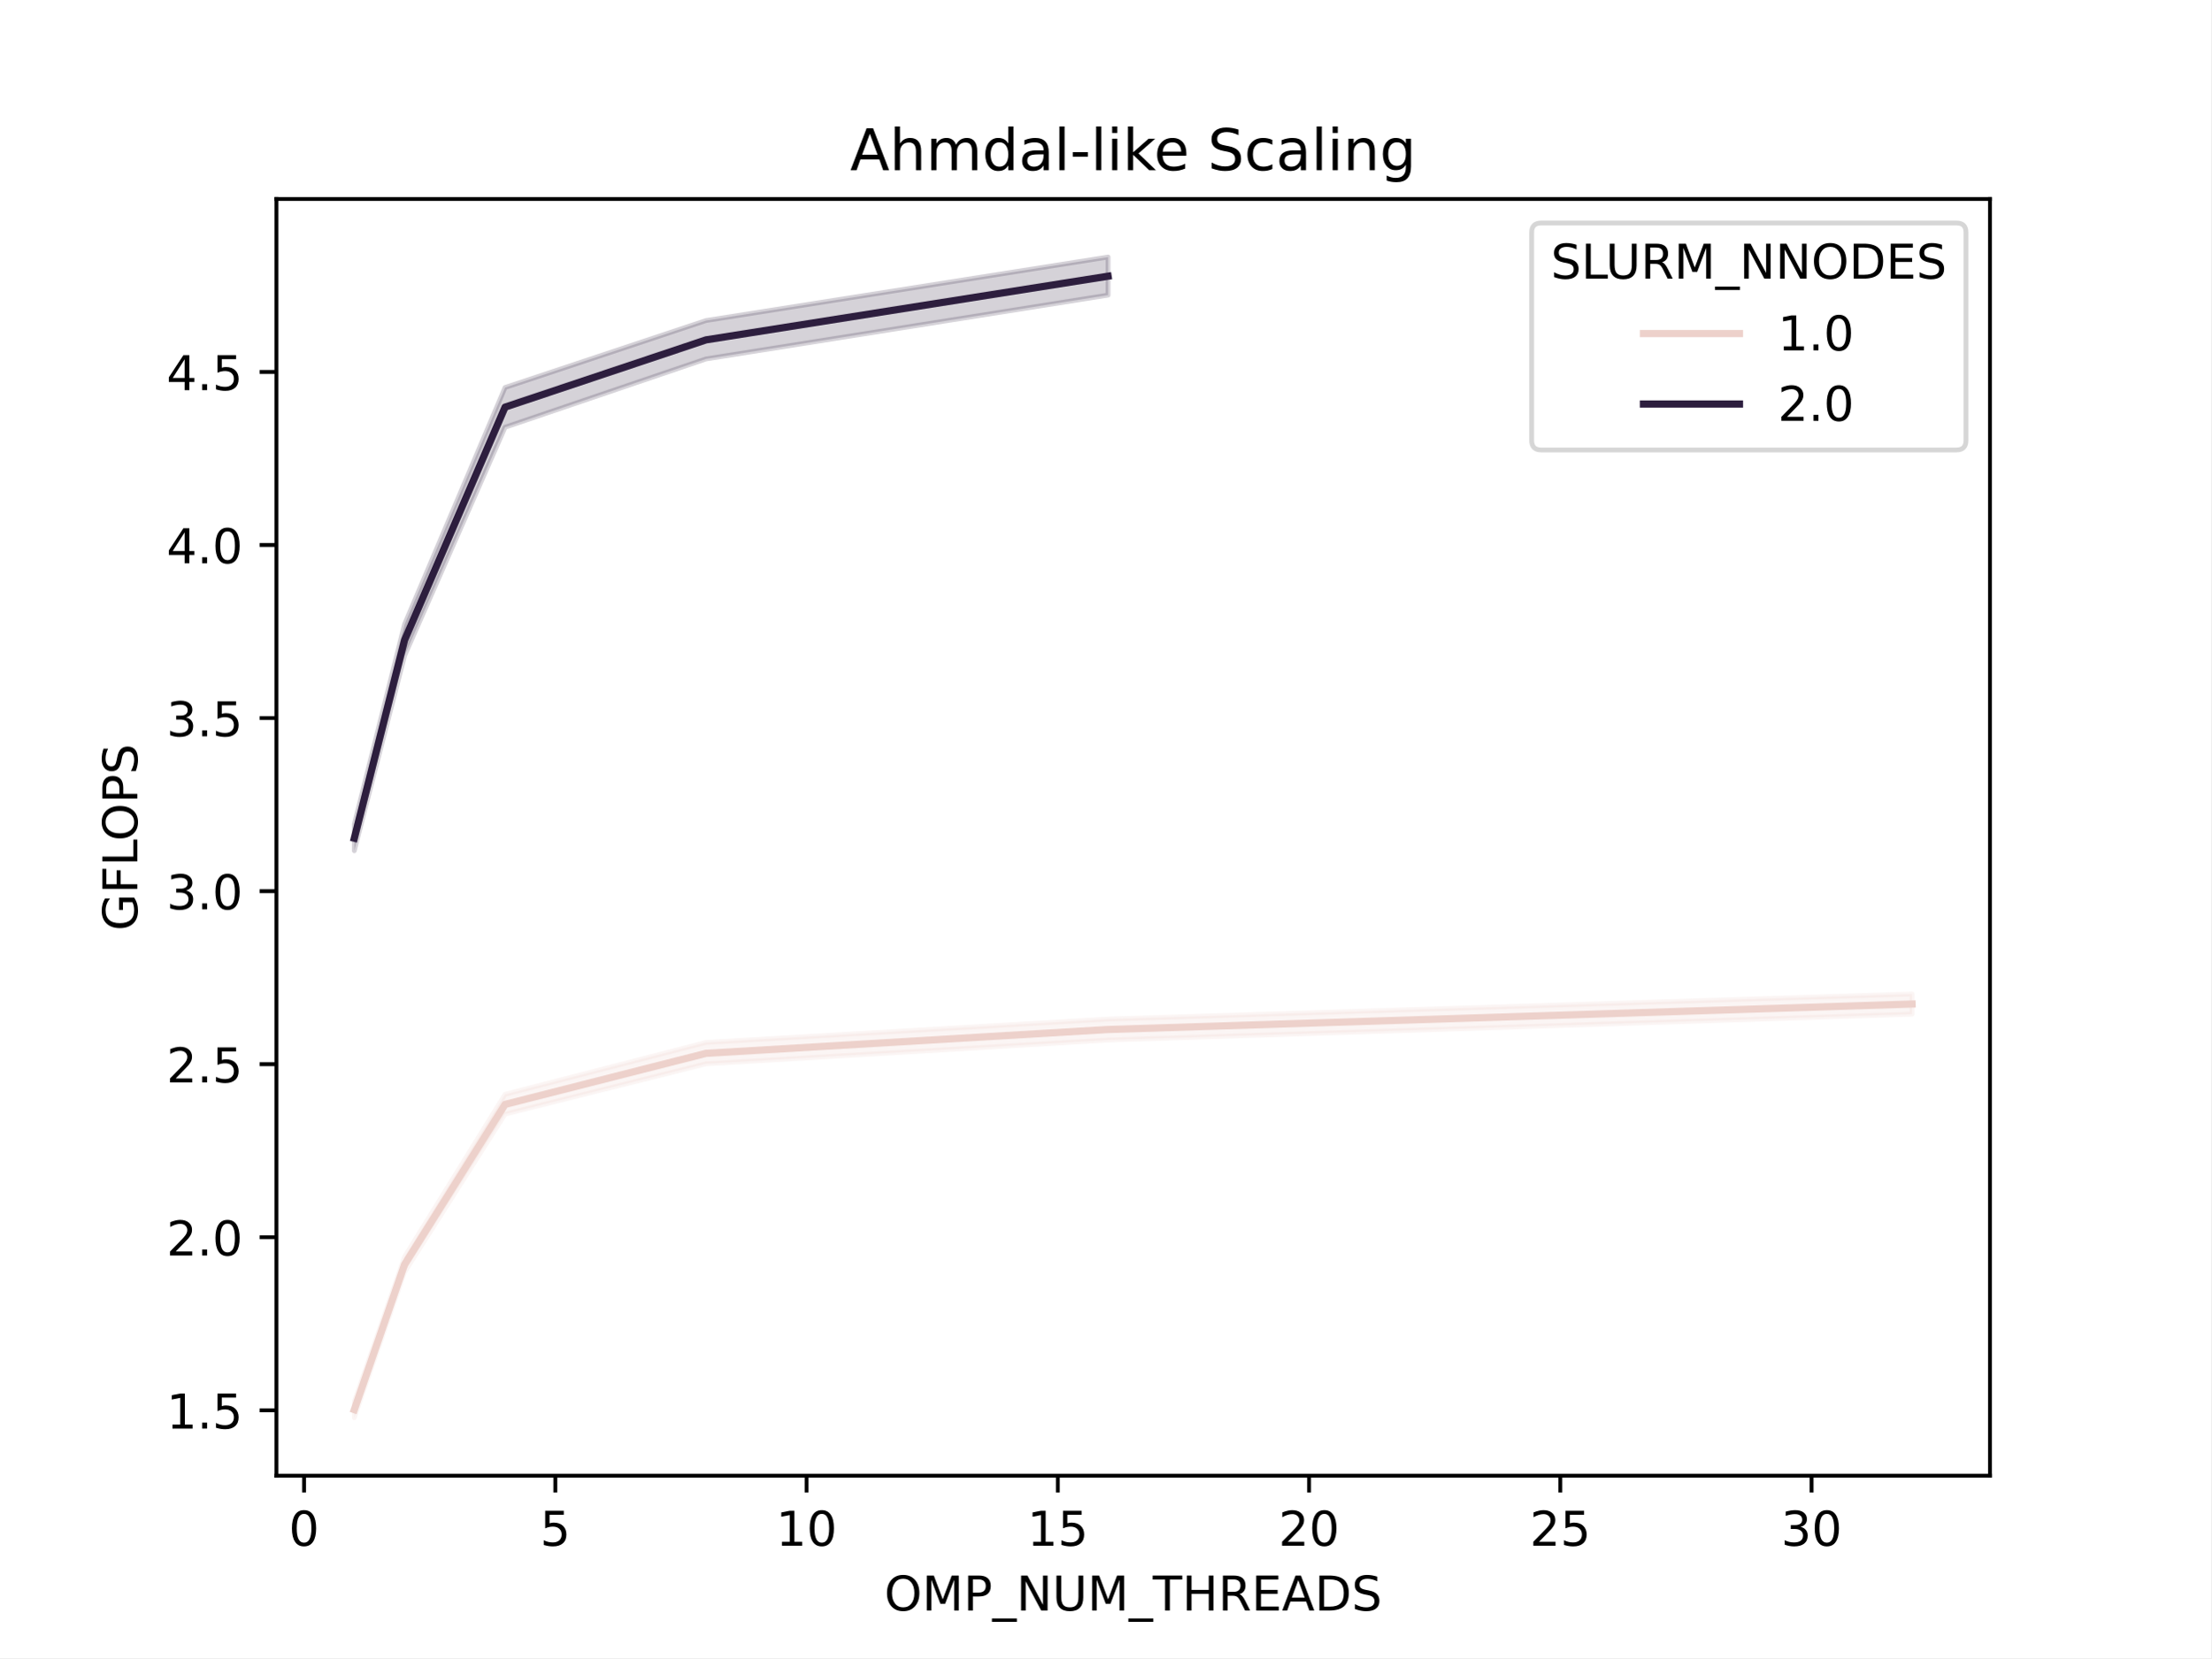
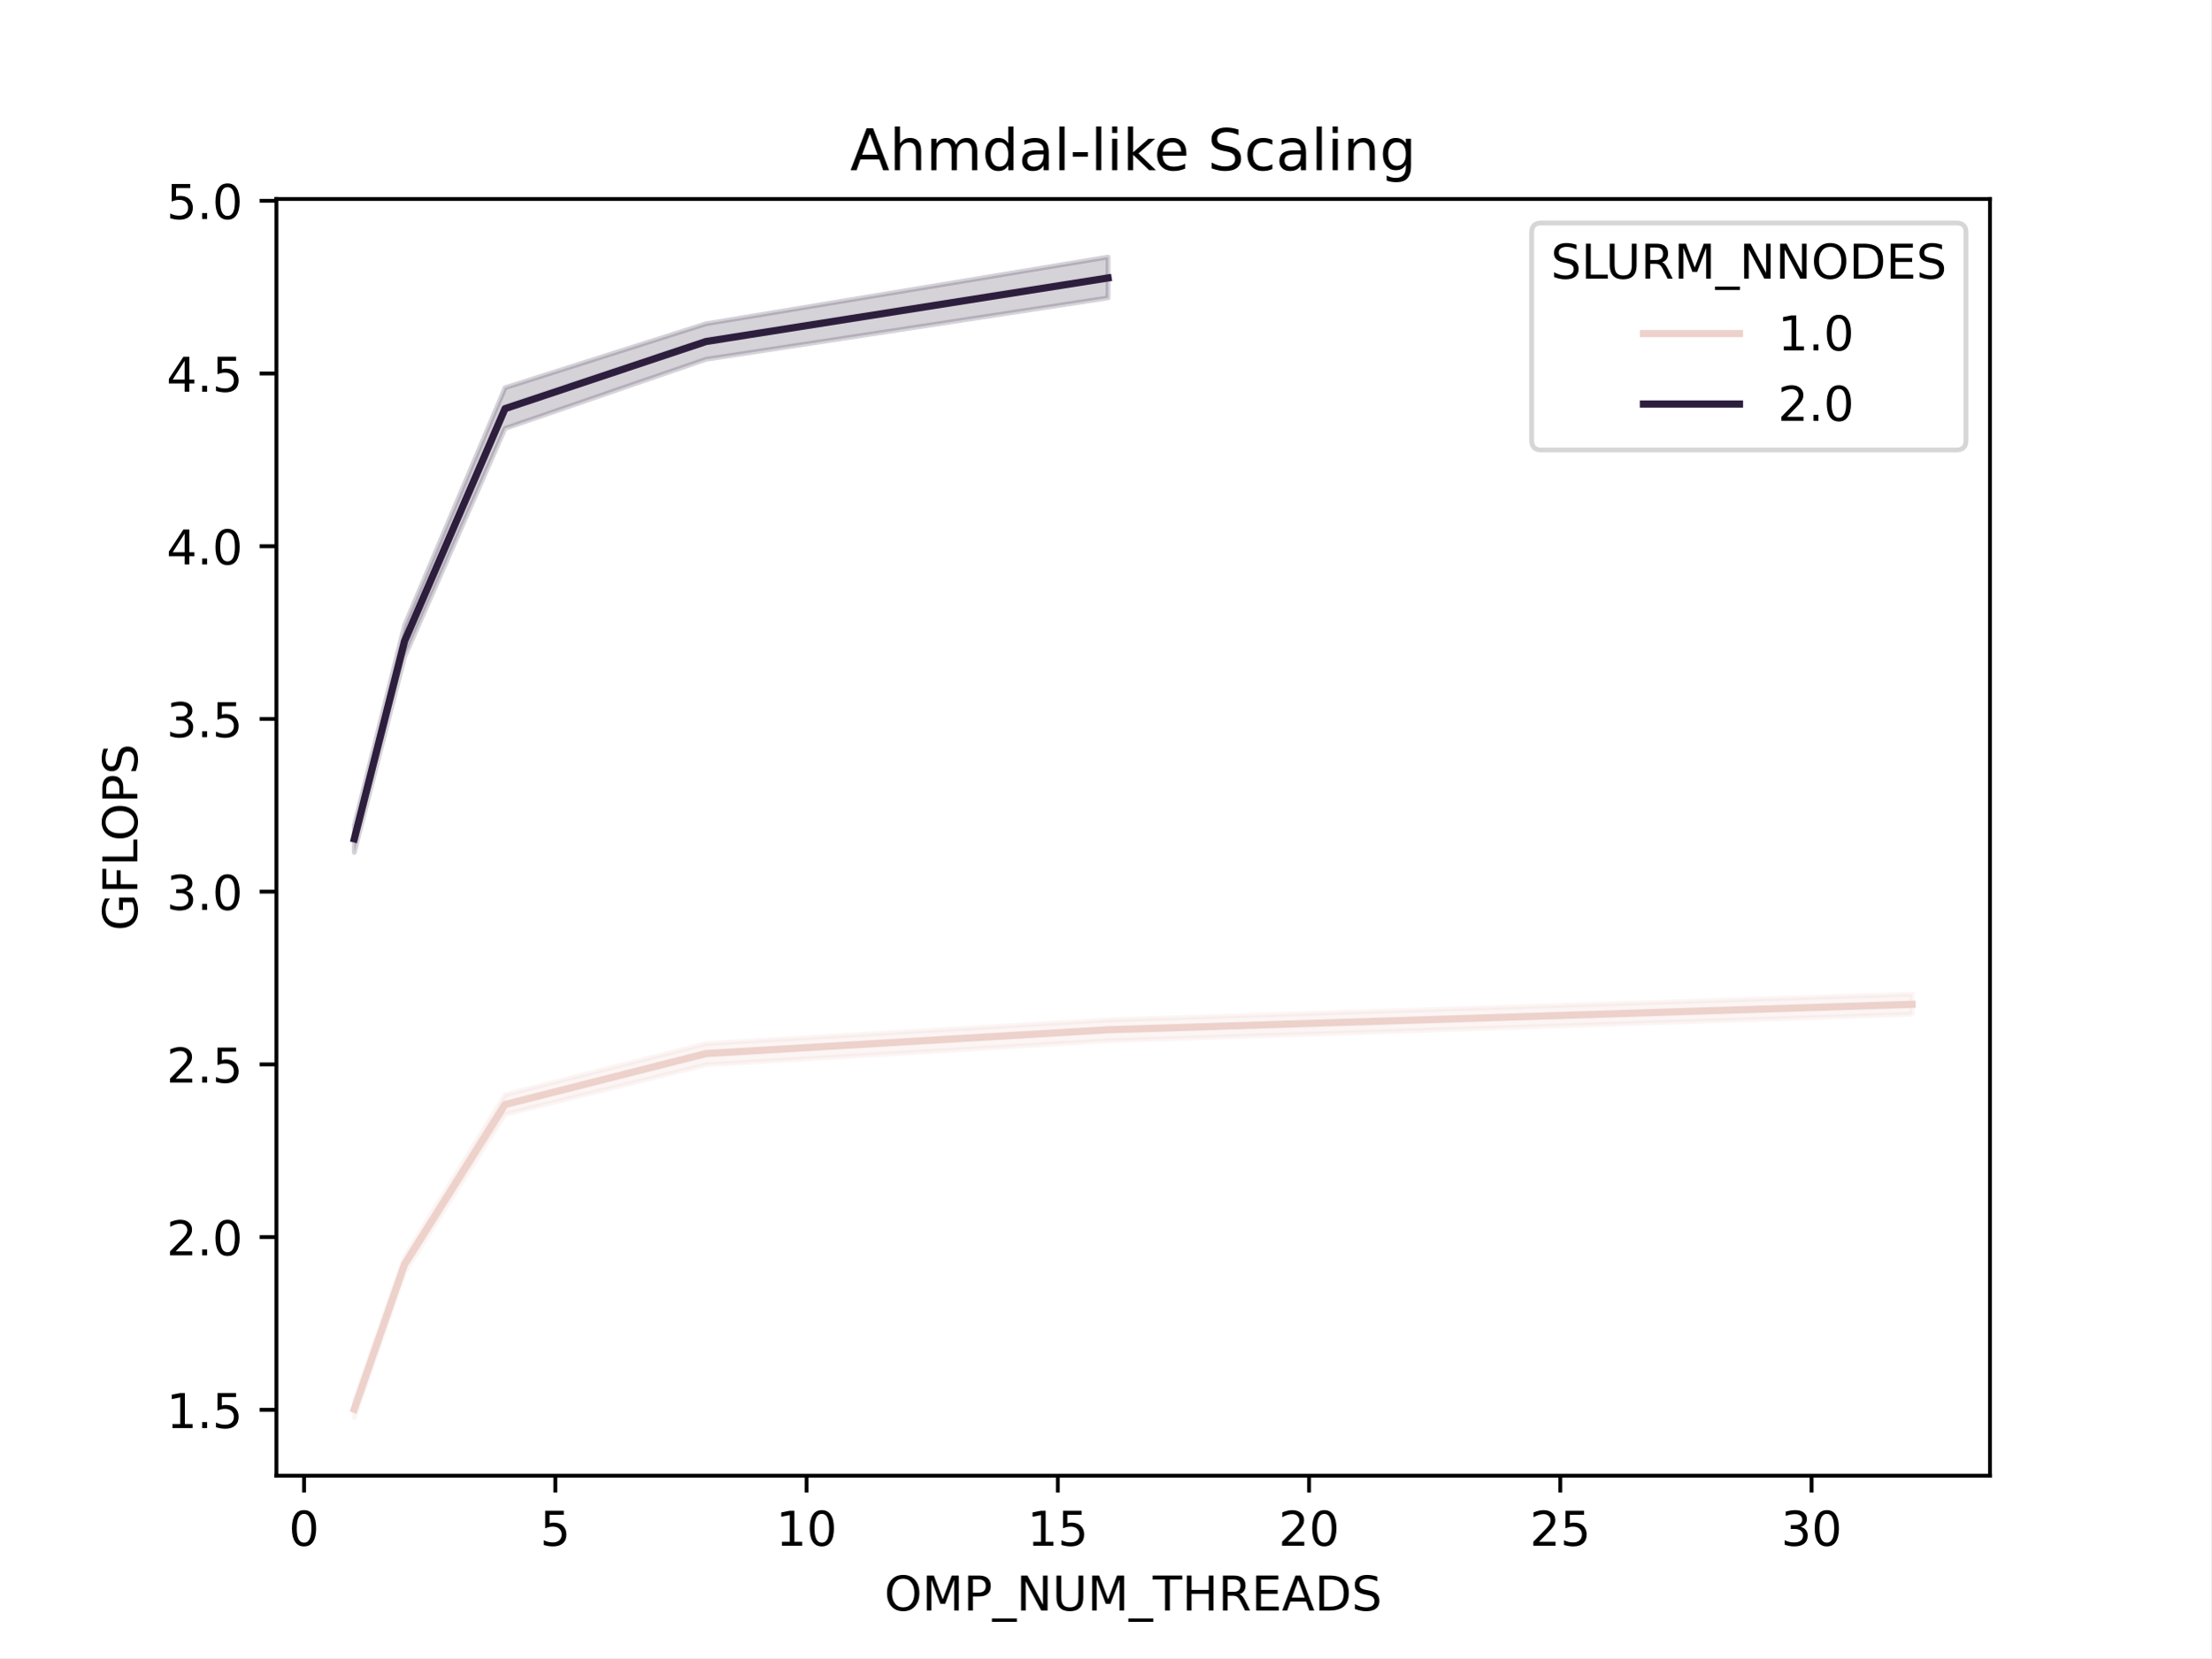
<svg xmlns="http://www.w3.org/2000/svg" xmlns:xlink="http://www.w3.org/1999/xlink" width="460.8pt" height="345.6pt" viewBox="0 0 460.8 345.6" version="1.1">
  <defs>
    <style type="text/css">*{stroke-linejoin: round; stroke-linecap: butt}</style>
  </defs>
  <g id="figure_1">
    <g id="patch_1">
      <path d="M 0 345.6  L 460.8 345.6  L 460.8 0  L 0 0  z " style="fill: #ffffff" />
    </g>
    <g id="axes_1">
      <g id="patch_2">
        <path d="M 57.6 307.584  L 414.72 307.584  L 414.72 41.472  L 57.6 41.472  z " style="fill: #ffffff" />
      </g>
      <g id="PolyCollection_1">
        <defs>
-           <path id="m485c7eb280" d="M 73.833 -53.46  L 73.833 -50.112  L 84.305 -80.437  L 105.251 -113.382  L 147.142 -123.865  L 230.924 -128.822  L 398.487 -134.211  L 398.487 -138.414  L 398.487 -138.414  L 230.924 -133.19  L 147.142 -128.325  L 105.251 -117.509  L 84.305 -83.645  L 73.833 -53.46  z " style="stroke: #edd1cb; stroke-opacity: 0.2" />
+           <path id="m899eca5a70" d="M 73.833 -53.601  L 73.833 -50.112  L 84.305 -80.397  L 105.251 -113.325  L 147.142 -123.666  L 230.924 -128.673  L 398.487 -134.194  L 398.487 -138.377  L 398.487 -138.377  L 230.924 -133.016  L 147.142 -128.08  L 105.251 -117.434  L 84.305 -83.594  L 73.833 -53.601  z " style="stroke: #edd1cb; stroke-opacity: 0.2" />
        </defs>
-         <g clip-path="url(#pde08d2b01c)">
-           <use xlink:href="#m485c7eb280" x="0" y="345.6" style="fill: #edd1cb; fill-opacity: 0.2; stroke: #edd1cb; stroke-opacity: 0.2" />
+         <g clip-path="url(#p59a9de5981)">
+           <use xlink:href="#m899eca5a70" x="0" y="345.6" style="fill: #edd1cb; fill-opacity: 0.2; stroke: #edd1cb; stroke-opacity: 0.2" />
        </g>
      </g>
      <g id="PolyCollection_2">
        <defs>
-           <path id="m57a1acb8aa" d="M 73.833 -173.813  L 73.833 -168.283  L 84.305 -208.931  L 105.251 -256.557  L 147.142 -270.798  L 230.924 -284.096  L 230.924 -292.032  L 230.924 -292.032  L 147.142 -278.8  L 105.251 -264.838  L 84.305 -215.482  L 73.833 -173.813  z " style="stroke: #2d1e3e; stroke-opacity: 0.2" />
+           <path id="m55e31fa6a4" d="M 73.833 -173.578  L 73.833 -167.914  L 84.305 -208.643  L 105.251 -256.308  L 147.142 -270.722  L 230.924 -283.521  L 230.924 -292.032  L 230.924 -292.032  L 147.142 -278.128  L 105.251 -264.792  L 84.305 -215.279  L 73.833 -173.578  z " style="stroke: #2d1e3e; stroke-opacity: 0.2" />
        </defs>
-         <g clip-path="url(#pde08d2b01c)">
-           <use xlink:href="#m57a1acb8aa" x="0" y="345.6" style="fill: #2d1e3e; fill-opacity: 0.2; stroke: #2d1e3e; stroke-opacity: 0.2" />
+         <g clip-path="url(#p59a9de5981)">
+           <use xlink:href="#m55e31fa6a4" x="0" y="345.6" style="fill: #2d1e3e; fill-opacity: 0.2; stroke: #2d1e3e; stroke-opacity: 0.2" />
        </g>
      </g>
      <g id="matplotlib.axis_1">
        <g id="xtick_1">
          <g id="line2d_1">
            <defs>
-               <path id="m54703db34b" d="M 0 0  L 0 3.5  " style="stroke: #000000; stroke-width: 0.8" />
+               <path id="mcaa4f7afcf" d="M 0 0  L 0 3.5  " style="stroke: #000000; stroke-width: 0.8" />
            </defs>
            <g>
-               <use xlink:href="#m54703db34b" x="63.36" y="307.584" style="stroke: #000000; stroke-width: 0.8" />
+               <use xlink:href="#mcaa4f7afcf" x="63.36" y="307.584" style="stroke: #000000; stroke-width: 0.8" />
            </g>
          </g>
          <g id="text_1">
            <g transform="translate(60.17875 322.1824)scale(0.1 -0.1)">
              <defs>
                <path id="DejaVuSans-30" d="M 2034 4250  Q 1547 4250 1301 3770  Q 1056 3291 1056 2328  Q 1056 1369 1301 889  Q 1547 409 2034 409  Q 2525 409 2770 889  Q 3016 1369 3016 2328  Q 3016 3291 2770 3770  Q 2525 4250 2034 4250  z M 2034 4750  Q 2819 4750 3233 4129  Q 3647 3509 3647 2328  Q 3647 1150 3233 529  Q 2819 -91 2034 -91  Q 1250 -91 836 529  Q 422 1150 422 2328  Q 422 3509 836 4129  Q 1250 4750 2034 4750  z " transform="scale(0.015625)" />
              </defs>
              <use xlink:href="#DejaVuSans-30" />
            </g>
          </g>
        </g>
        <g id="xtick_2">
          <g id="line2d_2">
            <g>
-               <use xlink:href="#m54703db34b" x="115.724" y="307.584" style="stroke: #000000; stroke-width: 0.8" />
+               <use xlink:href="#mcaa4f7afcf" x="115.724" y="307.584" style="stroke: #000000; stroke-width: 0.8" />
            </g>
          </g>
          <g id="text_2">
            <g transform="translate(112.5424 322.1824)scale(0.1 -0.1)">
              <defs>
                <path id="DejaVuSans-35" d="M 691 4666  L 3169 4666  L 3169 4134  L 1269 4134  L 1269 2991  Q 1406 3038 1543 3061  Q 1681 3084 1819 3084  Q 2600 3084 3056 2656  Q 3513 2228 3513 1497  Q 3513 744 3044 326  Q 2575 -91 1722 -91  Q 1428 -91 1123 -41  Q 819 9 494 109  L 494 744  Q 775 591 1075 516  Q 1375 441 1709 441  Q 2250 441 2565 725  Q 2881 1009 2881 1497  Q 2881 1984 2565 2268  Q 2250 2553 1709 2553  Q 1456 2553 1204 2497  Q 953 2441 691 2322  L 691 4666  z " transform="scale(0.015625)" />
              </defs>
              <use xlink:href="#DejaVuSans-35" />
            </g>
          </g>
        </g>
        <g id="xtick_3">
          <g id="line2d_3">
            <g>
-               <use xlink:href="#m54703db34b" x="168.087" y="307.584" style="stroke: #000000; stroke-width: 0.8" />
+               <use xlink:href="#mcaa4f7afcf" x="168.087" y="307.584" style="stroke: #000000; stroke-width: 0.8" />
            </g>
          </g>
          <g id="text_3">
            <g transform="translate(161.7248 322.1824)scale(0.1 -0.1)">
              <defs>
                <path id="DejaVuSans-31" d="M 794 531  L 1825 531  L 1825 4091  L 703 3866  L 703 4441  L 1819 4666  L 2450 4666  L 2450 531  L 3481 531  L 3481 0  L 794 0  L 794 531  z " transform="scale(0.015625)" />
              </defs>
              <use xlink:href="#DejaVuSans-31" />
              <use xlink:href="#DejaVuSans-30" x="63.623" />
            </g>
          </g>
        </g>
        <g id="xtick_4">
          <g id="line2d_4">
            <g>
-               <use xlink:href="#m54703db34b" x="220.451" y="307.584" style="stroke: #000000; stroke-width: 0.8" />
+               <use xlink:href="#mcaa4f7afcf" x="220.451" y="307.584" style="stroke: #000000; stroke-width: 0.8" />
            </g>
          </g>
          <g id="text_4">
            <g transform="translate(214.0884 322.1824)scale(0.1 -0.1)">
              <use xlink:href="#DejaVuSans-31" />
              <use xlink:href="#DejaVuSans-35" x="63.623" />
            </g>
          </g>
        </g>
        <g id="xtick_5">
          <g id="line2d_5">
            <g>
-               <use xlink:href="#m54703db34b" x="272.815" y="307.584" style="stroke: #000000; stroke-width: 0.8" />
+               <use xlink:href="#mcaa4f7afcf" x="272.815" y="307.584" style="stroke: #000000; stroke-width: 0.8" />
            </g>
          </g>
          <g id="text_5">
            <g transform="translate(266.452 322.1824)scale(0.1 -0.1)">
              <defs>
                <path id="DejaVuSans-32" d="M 1228 531  L 3431 531  L 3431 0  L 469 0  L 469 531  Q 828 903 1448 1529  Q 2069 2156 2228 2338  Q 2531 2678 2651 2914  Q 2772 3150 2772 3378  Q 2772 3750 2511 3984  Q 2250 4219 1831 4219  Q 1534 4219 1204 4116  Q 875 4013 500 3803  L 500 4441  Q 881 4594 1212 4672  Q 1544 4750 1819 4750  Q 2544 4750 2975 4387  Q 3406 4025 3406 3419  Q 3406 3131 3298 2873  Q 3191 2616 2906 2266  Q 2828 2175 2409 1742  Q 1991 1309 1228 531  z " transform="scale(0.015625)" />
              </defs>
              <use xlink:href="#DejaVuSans-32" />
              <use xlink:href="#DejaVuSans-30" x="63.623" />
            </g>
          </g>
        </g>
        <g id="xtick_6">
          <g id="line2d_6">
            <g>
-               <use xlink:href="#m54703db34b" x="325.178" y="307.584" style="stroke: #000000; stroke-width: 0.8" />
+               <use xlink:href="#mcaa4f7afcf" x="325.178" y="307.584" style="stroke: #000000; stroke-width: 0.8" />
            </g>
          </g>
          <g id="text_6">
            <g transform="translate(318.8157 322.1824)scale(0.1 -0.1)">
              <use xlink:href="#DejaVuSans-32" />
              <use xlink:href="#DejaVuSans-35" x="63.623" />
            </g>
          </g>
        </g>
        <g id="xtick_7">
          <g id="line2d_7">
            <g>
-               <use xlink:href="#m54703db34b" x="377.542" y="307.584" style="stroke: #000000; stroke-width: 0.8" />
+               <use xlink:href="#mcaa4f7afcf" x="377.542" y="307.584" style="stroke: #000000; stroke-width: 0.8" />
            </g>
          </g>
          <g id="text_7">
            <g transform="translate(371.1793 322.1824)scale(0.1 -0.1)">
              <defs>
                <path id="DejaVuSans-33" d="M 2597 2516  Q 3050 2419 3304 2112  Q 3559 1806 3559 1356  Q 3559 666 3084 287  Q 2609 -91 1734 -91  Q 1441 -91 1130 -33  Q 819 25 488 141  L 488 750  Q 750 597 1062 519  Q 1375 441 1716 441  Q 2309 441 2620 675  Q 2931 909 2931 1356  Q 2931 1769 2642 2001  Q 2353 2234 1838 2234  L 1294 2234  L 1294 2753  L 1863 2753  Q 2328 2753 2575 2939  Q 2822 3125 2822 3475  Q 2822 3834 2567 4026  Q 2313 4219 1838 4219  Q 1578 4219 1281 4162  Q 984 4106 628 3988  L 628 4550  Q 988 4650 1302 4700  Q 1616 4750 1894 4750  Q 2613 4750 3031 4423  Q 3450 4097 3450 3541  Q 3450 3153 3228 2886  Q 3006 2619 2597 2516  z " transform="scale(0.015625)" />
              </defs>
              <use xlink:href="#DejaVuSans-33" />
              <use xlink:href="#DejaVuSans-30" x="63.623" />
            </g>
          </g>
        </g>
        <g id="text_8">
          <g transform="translate(184.2889 335.684)scale(0.1 -0.1)">
            <defs>
              <path id="DejaVuSans-4f" d="M 2522 4238  Q 1834 4238 1429 3725  Q 1025 3213 1025 2328  Q 1025 1447 1429 934  Q 1834 422 2522 422  Q 3209 422 3611 934  Q 4013 1447 4013 2328  Q 4013 3213 3611 3725  Q 3209 4238 2522 4238  z M 2522 4750  Q 3503 4750 4090 4092  Q 4678 3434 4678 2328  Q 4678 1225 4090 567  Q 3503 -91 2522 -91  Q 1538 -91 948 565  Q 359 1222 359 2328  Q 359 3434 948 4092  Q 1538 4750 2522 4750  z " transform="scale(0.015625)" />
              <path id="DejaVuSans-4d" d="M 628 4666  L 1569 4666  L 2759 1491  L 3956 4666  L 4897 4666  L 4897 0  L 4281 0  L 4281 4097  L 3078 897  L 2444 897  L 1241 4097  L 1241 0  L 628 0  L 628 4666  z " transform="scale(0.015625)" />
              <path id="DejaVuSans-50" d="M 1259 4147  L 1259 2394  L 2053 2394  Q 2494 2394 2734 2622  Q 2975 2850 2975 3272  Q 2975 3691 2734 3919  Q 2494 4147 2053 4147  L 1259 4147  z M 628 4666  L 2053 4666  Q 2838 4666 3239 4311  Q 3641 3956 3641 3272  Q 3641 2581 3239 2228  Q 2838 1875 2053 1875  L 1259 1875  L 1259 0  L 628 0  L 628 4666  z " transform="scale(0.015625)" />
              <path id="DejaVuSans-5f" d="M 3263 -1063  L 3263 -1509  L -63 -1509  L -63 -1063  L 3263 -1063  z " transform="scale(0.015625)" />
              <path id="DejaVuSans-4e" d="M 628 4666  L 1478 4666  L 3547 763  L 3547 4666  L 4159 4666  L 4159 0  L 3309 0  L 1241 3903  L 1241 0  L 628 0  L 628 4666  z " transform="scale(0.015625)" />
              <path id="DejaVuSans-55" d="M 556 4666  L 1191 4666  L 1191 1831  Q 1191 1081 1462 751  Q 1734 422 2344 422  Q 2950 422 3222 751  Q 3494 1081 3494 1831  L 3494 4666  L 4128 4666  L 4128 1753  Q 4128 841 3676 375  Q 3225 -91 2344 -91  Q 1459 -91 1007 375  Q 556 841 556 1753  L 556 4666  z " transform="scale(0.015625)" />
              <path id="DejaVuSans-54" d="M -19 4666  L 3928 4666  L 3928 4134  L 2272 4134  L 2272 0  L 1638 0  L 1638 4134  L -19 4134  L -19 4666  z " transform="scale(0.015625)" />
              <path id="DejaVuSans-48" d="M 628 4666  L 1259 4666  L 1259 2753  L 3553 2753  L 3553 4666  L 4184 4666  L 4184 0  L 3553 0  L 3553 2222  L 1259 2222  L 1259 0  L 628 0  L 628 4666  z " transform="scale(0.015625)" />
              <path id="DejaVuSans-52" d="M 2841 2188  Q 3044 2119 3236 1894  Q 3428 1669 3622 1275  L 4263 0  L 3584 0  L 2988 1197  Q 2756 1666 2539 1819  Q 2322 1972 1947 1972  L 1259 1972  L 1259 0  L 628 0  L 628 4666  L 2053 4666  Q 2853 4666 3247 4331  Q 3641 3997 3641 3322  Q 3641 2881 3436 2590  Q 3231 2300 2841 2188  z M 1259 4147  L 1259 2491  L 2053 2491  Q 2509 2491 2742 2702  Q 2975 2913 2975 3322  Q 2975 3731 2742 3939  Q 2509 4147 2053 4147  L 1259 4147  z " transform="scale(0.015625)" />
              <path id="DejaVuSans-45" d="M 628 4666  L 3578 4666  L 3578 4134  L 1259 4134  L 1259 2753  L 3481 2753  L 3481 2222  L 1259 2222  L 1259 531  L 3634 531  L 3634 0  L 628 0  L 628 4666  z " transform="scale(0.015625)" />
              <path id="DejaVuSans-41" d="M 2188 4044  L 1331 1722  L 3047 1722  L 2188 4044  z M 1831 4666  L 2547 4666  L 4325 0  L 3669 0  L 3244 1197  L 1141 1197  L 716 0  L 50 0  L 1831 4666  z " transform="scale(0.015625)" />
              <path id="DejaVuSans-44" d="M 1259 4147  L 1259 519  L 2022 519  Q 2988 519 3436 956  Q 3884 1394 3884 2338  Q 3884 3275 3436 3711  Q 2988 4147 2022 4147  L 1259 4147  z M 628 4666  L 1925 4666  Q 3281 4666 3915 4102  Q 4550 3538 4550 2338  Q 4550 1131 3912 565  Q 3275 0 1925 0  L 628 0  L 628 4666  z " transform="scale(0.015625)" />
              <path id="DejaVuSans-53" d="M 3425 4513  L 3425 3897  Q 3066 4069 2747 4153  Q 2428 4238 2131 4238  Q 1616 4238 1336 4038  Q 1056 3838 1056 3469  Q 1056 3159 1242 3001  Q 1428 2844 1947 2747  L 2328 2669  Q 3034 2534 3370 2195  Q 3706 1856 3706 1288  Q 3706 609 3251 259  Q 2797 -91 1919 -91  Q 1588 -91 1214 -16  Q 841 59 441 206  L 441 856  Q 825 641 1194 531  Q 1563 422 1919 422  Q 2459 422 2753 634  Q 3047 847 3047 1241  Q 3047 1584 2836 1778  Q 2625 1972 2144 2069  L 1759 2144  Q 1053 2284 737 2584  Q 422 2884 422 3419  Q 422 4038 858 4394  Q 1294 4750 2059 4750  Q 2388 4750 2728 4690  Q 3069 4631 3425 4513  z " transform="scale(0.015625)" />
            </defs>
            <use xlink:href="#DejaVuSans-4f" />
            <use xlink:href="#DejaVuSans-4d" x="78.711" />
            <use xlink:href="#DejaVuSans-50" x="164.99" />
            <use xlink:href="#DejaVuSans-5f" x="225.293" />
            <use xlink:href="#DejaVuSans-4e" x="275.293" />
            <use xlink:href="#DejaVuSans-55" x="350.098" />
            <use xlink:href="#DejaVuSans-4d" x="423.291" />
            <use xlink:href="#DejaVuSans-5f" x="509.57" />
            <use xlink:href="#DejaVuSans-54" x="559.57" />
            <use xlink:href="#DejaVuSans-48" x="620.654" />
            <use xlink:href="#DejaVuSans-52" x="695.85" />
            <use xlink:href="#DejaVuSans-45" x="765.332" />
            <use xlink:href="#DejaVuSans-41" x="828.516" />
            <use xlink:href="#DejaVuSans-44" x="896.924" />
            <use xlink:href="#DejaVuSans-53" x="973.926" />
          </g>
        </g>
      </g>
      <g id="matplotlib.axis_2">
        <g id="ytick_1">
          <g id="line2d_8">
            <defs>
-               <path id="mae599dafc7" d="M 0 0  L -3.5 0  " style="stroke: #000000; stroke-width: 0.8" />
+               <path id="mf8958b65fb" d="M 0 0  L -3.5 0  " style="stroke: #000000; stroke-width: 0.8" />
            </defs>
            <g>
-               <use xlink:href="#mae599dafc7" x="57.6" y="293.958" style="stroke: #000000; stroke-width: 0.8" />
+               <use xlink:href="#mf8958b65fb" x="57.6" y="293.854" style="stroke: #000000; stroke-width: 0.8" />
            </g>
          </g>
          <g id="text_9">
-             <g transform="translate(34.69687 297.7568)scale(0.1 -0.1)">
+             <g transform="translate(34.69687 297.6531)scale(0.1 -0.1)">
              <defs>
                <path id="DejaVuSans-2e" d="M 684 794  L 1344 794  L 1344 0  L 684 0  L 684 794  z " transform="scale(0.015625)" />
              </defs>
              <use xlink:href="#DejaVuSans-31" />
              <use xlink:href="#DejaVuSans-2e" x="63.623" />
              <use xlink:href="#DejaVuSans-35" x="95.41" />
            </g>
          </g>
        </g>
        <g id="ytick_2">
          <g id="line2d_9">
            <g>
-               <use xlink:href="#mae599dafc7" x="57.6" y="257.884" style="stroke: #000000; stroke-width: 0.8" />
+               <use xlink:href="#mf8958b65fb" x="57.6" y="257.852" style="stroke: #000000; stroke-width: 0.8" />
            </g>
          </g>
          <g id="text_10">
-             <g transform="translate(34.69687 261.6834)scale(0.1 -0.1)">
+             <g transform="translate(34.69687 261.6516)scale(0.1 -0.1)">
              <use xlink:href="#DejaVuSans-32" />
              <use xlink:href="#DejaVuSans-2e" x="63.623" />
              <use xlink:href="#DejaVuSans-30" x="95.41" />
            </g>
          </g>
        </g>
        <g id="ytick_3">
          <g id="line2d_10">
            <g>
-               <use xlink:href="#mae599dafc7" x="57.6" y="221.811" style="stroke: #000000; stroke-width: 0.8" />
+               <use xlink:href="#mf8958b65fb" x="57.6" y="221.851" style="stroke: #000000; stroke-width: 0.8" />
            </g>
          </g>
          <g id="text_11">
-             <g transform="translate(34.69687 225.6101)scale(0.1 -0.1)">
+             <g transform="translate(34.69687 225.6501)scale(0.1 -0.1)">
              <use xlink:href="#DejaVuSans-32" />
              <use xlink:href="#DejaVuSans-2e" x="63.623" />
              <use xlink:href="#DejaVuSans-35" x="95.41" />
            </g>
          </g>
        </g>
        <g id="ytick_4">
          <g id="line2d_11">
            <g>
-               <use xlink:href="#mae599dafc7" x="57.6" y="185.737" style="stroke: #000000; stroke-width: 0.8" />
+               <use xlink:href="#mf8958b65fb" x="57.6" y="185.849" style="stroke: #000000; stroke-width: 0.8" />
            </g>
          </g>
          <g id="text_12">
-             <g transform="translate(34.69687 189.5367)scale(0.1 -0.1)">
+             <g transform="translate(34.69687 189.6486)scale(0.1 -0.1)">
              <use xlink:href="#DejaVuSans-33" />
              <use xlink:href="#DejaVuSans-2e" x="63.623" />
              <use xlink:href="#DejaVuSans-30" x="95.41" />
            </g>
          </g>
        </g>
        <g id="ytick_5">
          <g id="line2d_12">
            <g>
-               <use xlink:href="#mae599dafc7" x="57.6" y="149.664" style="stroke: #000000; stroke-width: 0.8" />
+               <use xlink:href="#mf8958b65fb" x="57.6" y="149.848" style="stroke: #000000; stroke-width: 0.8" />
            </g>
          </g>
          <g id="text_13">
-             <g transform="translate(34.69687 153.4633)scale(0.1 -0.1)">
+             <g transform="translate(34.69687 153.6472)scale(0.1 -0.1)">
              <use xlink:href="#DejaVuSans-33" />
              <use xlink:href="#DejaVuSans-2e" x="63.623" />
              <use xlink:href="#DejaVuSans-35" x="95.41" />
            </g>
          </g>
        </g>
        <g id="ytick_6">
          <g id="line2d_13">
            <g>
-               <use xlink:href="#mae599dafc7" x="57.6" y="113.591" style="stroke: #000000; stroke-width: 0.8" />
+               <use xlink:href="#mf8958b65fb" x="57.6" y="113.846" style="stroke: #000000; stroke-width: 0.8" />
            </g>
          </g>
          <g id="text_14">
-             <g transform="translate(34.69687 117.3899)scale(0.1 -0.1)">
+             <g transform="translate(34.69687 117.6457)scale(0.1 -0.1)">
              <defs>
                <path id="DejaVuSans-34" d="M 2419 4116  L 825 1625  L 2419 1625  L 2419 4116  z M 2253 4666  L 3047 4666  L 3047 1625  L 3713 1625  L 3713 1100  L 3047 1100  L 3047 0  L 2419 0  L 2419 1100  L 313 1100  L 313 1709  L 2253 4666  z " transform="scale(0.015625)" />
              </defs>
              <use xlink:href="#DejaVuSans-34" />
              <use xlink:href="#DejaVuSans-2e" x="63.623" />
              <use xlink:href="#DejaVuSans-30" x="95.41" />
            </g>
          </g>
        </g>
        <g id="ytick_7">
          <g id="line2d_14">
            <g>
-               <use xlink:href="#mae599dafc7" x="57.6" y="77.517" style="stroke: #000000; stroke-width: 0.8" />
+               <use xlink:href="#mf8958b65fb" x="57.6" y="77.845" style="stroke: #000000; stroke-width: 0.8" />
            </g>
          </g>
          <g id="text_15">
-             <g transform="translate(34.69687 81.31649)scale(0.1 -0.1)">
+             <g transform="translate(34.69687 81.6442)scale(0.1 -0.1)">
              <use xlink:href="#DejaVuSans-34" />
              <use xlink:href="#DejaVuSans-2e" x="63.623" />
              <use xlink:href="#DejaVuSans-35" x="95.41" />
            </g>
          </g>
        </g>
-         <g id="text_16">
+         <g id="ytick_8">
+           <g id="line2d_15">
+             <g>
+               <use xlink:href="#mf8958b65fb" x="57.6" y="41.843" style="stroke: #000000; stroke-width: 0.8" />
+             </g>
+           </g>
+           <g id="text_16">
+             <g transform="translate(34.69687 45.64272)scale(0.1 -0.1)">
+               <use xlink:href="#DejaVuSans-35" />
+               <use xlink:href="#DejaVuSans-2e" x="63.623" />
+               <use xlink:href="#DejaVuSans-30" x="95.41" />
+             </g>
+           </g>
+         </g>
+         <g id="text_17">
          <g transform="translate(28.61719 194.0077)rotate(-90)scale(0.1 -0.1)">
            <defs>
              <path id="DejaVuSans-47" d="M 3809 666  L 3809 1919  L 2778 1919  L 2778 2438  L 4434 2438  L 4434 434  Q 4069 175 3628 42  Q 3188 -91 2688 -91  Q 1594 -91 976 548  Q 359 1188 359 2328  Q 359 3472 976 4111  Q 1594 4750 2688 4750  Q 3144 4750 3555 4637  Q 3966 4525 4313 4306  L 4313 3634  Q 3963 3931 3569 4081  Q 3175 4231 2741 4231  Q 1884 4231 1454 3753  Q 1025 3275 1025 2328  Q 1025 1384 1454 906  Q 1884 428 2741 428  Q 3075 428 3337 486  Q 3600 544 3809 666  z " transform="scale(0.015625)" />
              <path id="DejaVuSans-46" d="M 628 4666  L 3309 4666  L 3309 4134  L 1259 4134  L 1259 2759  L 3109 2759  L 3109 2228  L 1259 2228  L 1259 0  L 628 0  L 628 4666  z " transform="scale(0.015625)" />
              <path id="DejaVuSans-4c" d="M 628 4666  L 1259 4666  L 1259 531  L 3531 531  L 3531 0  L 628 0  L 628 4666  z " transform="scale(0.015625)" />
            </defs>
            <use xlink:href="#DejaVuSans-47" />
            <use xlink:href="#DejaVuSans-46" x="77.49" />
            <use xlink:href="#DejaVuSans-4c" x="135.01" />
            <use xlink:href="#DejaVuSans-4f" x="187.098" />
            <use xlink:href="#DejaVuSans-50" x="265.809" />
            <use xlink:href="#DejaVuSans-53" x="326.111" />
          </g>
        </g>
      </g>
-       <g id="line2d_15">
-         <path d="M 73.833 293.812  L 84.305 263.566  L 105.251 230.193  L 147.142 219.55  L 230.924 214.584  L 398.487 209.27  " clip-path="url(#pde08d2b01c)" style="fill: none; stroke: #edd1cb; stroke-width: 1.5; stroke-linecap: square" />
-       </g>
      <g id="line2d_16">
-         <path d="M 73.833 174.71  L 84.305 133.426  L 105.251 84.855  L 147.142 70.834  L 230.924 57.561  " clip-path="url(#pde08d2b01c)" style="fill: none; stroke: #2d1e3e; stroke-width: 1.5; stroke-linecap: square" />
-       </g>
-       <g id="line2d_17" />
+         <path d="M 73.833 293.708  L 84.305 263.523  L 105.251 230.216  L 147.142 219.594  L 230.924 214.639  L 398.487 209.335  " clip-path="url(#p59a9de5981)" style="fill: none; stroke: #edd1cb; stroke-width: 1.5; stroke-linecap: square" />
+       </g>
+       <g id="line2d_17">
+         <path d="M 73.833 174.844  L 84.305 133.642  L 105.251 85.168  L 147.142 71.175  L 230.924 57.928  " clip-path="url(#p59a9de5981)" style="fill: none; stroke: #2d1e3e; stroke-width: 1.5; stroke-linecap: square" />
+       </g>
      <g id="line2d_18" />
+       <g id="line2d_19" />
      <g id="patch_3">
        <path d="M 57.6 307.584  L 57.6 41.472  " style="fill: none; stroke: #000000; stroke-width: 0.8; stroke-linejoin: miter; stroke-linecap: square" />
      </g>
      <g id="patch_4">
        <path d="M 414.72 307.584  L 414.72 41.472  " style="fill: none; stroke: #000000; stroke-width: 0.8; stroke-linejoin: miter; stroke-linecap: square" />
      </g>
      <g id="patch_5">
        <path d="M 57.6 307.584  L 414.72 307.584  " style="fill: none; stroke: #000000; stroke-width: 0.8; stroke-linejoin: miter; stroke-linecap: square" />
      </g>
      <g id="patch_6">
        <path d="M 57.6 41.472  L 414.72 41.472  " style="fill: none; stroke: #000000; stroke-width: 0.8; stroke-linejoin: miter; stroke-linecap: square" />
      </g>
-       <g id="text_17">
+       <g id="text_18">
        <g transform="translate(177.1716 35.472)scale(0.12 -0.12)">
          <defs>
            <path id="DejaVuSans-68" d="M 3513 2113  L 3513 0  L 2938 0  L 2938 2094  Q 2938 2591 2744 2837  Q 2550 3084 2163 3084  Q 1697 3084 1428 2787  Q 1159 2491 1159 1978  L 1159 0  L 581 0  L 581 4863  L 1159 4863  L 1159 2956  Q 1366 3272 1645 3428  Q 1925 3584 2291 3584  Q 2894 3584 3203 3211  Q 3513 2838 3513 2113  z " transform="scale(0.015625)" />
            <path id="DejaVuSans-6d" d="M 3328 2828  Q 3544 3216 3844 3400  Q 4144 3584 4550 3584  Q 5097 3584 5394 3201  Q 5691 2819 5691 2113  L 5691 0  L 5113 0  L 5113 2094  Q 5113 2597 4934 2840  Q 4756 3084 4391 3084  Q 3944 3084 3684 2787  Q 3425 2491 3425 1978  L 3425 0  L 2847 0  L 2847 2094  Q 2847 2600 2669 2842  Q 2491 3084 2119 3084  Q 1678 3084 1418 2786  Q 1159 2488 1159 1978  L 1159 0  L 581 0  L 581 3500  L 1159 3500  L 1159 2956  Q 1356 3278 1631 3431  Q 1906 3584 2284 3584  Q 2666 3584 2933 3390  Q 3200 3197 3328 2828  z " transform="scale(0.015625)" />
            <path id="DejaVuSans-64" d="M 2906 2969  L 2906 4863  L 3481 4863  L 3481 0  L 2906 0  L 2906 525  Q 2725 213 2448 61  Q 2172 -91 1784 -91  Q 1150 -91 751 415  Q 353 922 353 1747  Q 353 2572 751 3078  Q 1150 3584 1784 3584  Q 2172 3584 2448 3432  Q 2725 3281 2906 2969  z M 947 1747  Q 947 1113 1208 752  Q 1469 391 1925 391  Q 2381 391 2643 752  Q 2906 1113 2906 1747  Q 2906 2381 2643 2742  Q 2381 3103 1925 3103  Q 1469 3103 1208 2742  Q 947 2381 947 1747  z " transform="scale(0.015625)" />
            <path id="DejaVuSans-61" d="M 2194 1759  Q 1497 1759 1228 1600  Q 959 1441 959 1056  Q 959 750 1161 570  Q 1363 391 1709 391  Q 2188 391 2477 730  Q 2766 1069 2766 1631  L 2766 1759  L 2194 1759  z M 3341 1997  L 3341 0  L 2766 0  L 2766 531  Q 2569 213 2275 61  Q 1981 -91 1556 -91  Q 1019 -91 701 211  Q 384 513 384 1019  Q 384 1609 779 1909  Q 1175 2209 1959 2209  L 2766 2209  L 2766 2266  Q 2766 2663 2505 2880  Q 2244 3097 1772 3097  Q 1472 3097 1187 3025  Q 903 2953 641 2809  L 641 3341  Q 956 3463 1253 3523  Q 1550 3584 1831 3584  Q 2591 3584 2966 3190  Q 3341 2797 3341 1997  z " transform="scale(0.015625)" />
            <path id="DejaVuSans-6c" d="M 603 4863  L 1178 4863  L 1178 0  L 603 0  L 603 4863  z " transform="scale(0.015625)" />
            <path id="DejaVuSans-2d" d="M 313 2009  L 1997 2009  L 1997 1497  L 313 1497  L 313 2009  z " transform="scale(0.015625)" />
            <path id="DejaVuSans-69" d="M 603 3500  L 1178 3500  L 1178 0  L 603 0  L 603 3500  z M 603 4863  L 1178 4863  L 1178 4134  L 603 4134  L 603 4863  z " transform="scale(0.015625)" />
            <path id="DejaVuSans-6b" d="M 581 4863  L 1159 4863  L 1159 1991  L 2875 3500  L 3609 3500  L 1753 1863  L 3688 0  L 2938 0  L 1159 1709  L 1159 0  L 581 0  L 581 4863  z " transform="scale(0.015625)" />
            <path id="DejaVuSans-65" d="M 3597 1894  L 3597 1613  L 953 1613  Q 991 1019 1311 708  Q 1631 397 2203 397  Q 2534 397 2845 478  Q 3156 559 3463 722  L 3463 178  Q 3153 47 2828 -22  Q 2503 -91 2169 -91  Q 1331 -91 842 396  Q 353 884 353 1716  Q 353 2575 817 3079  Q 1281 3584 2069 3584  Q 2775 3584 3186 3129  Q 3597 2675 3597 1894  z M 3022 2063  Q 3016 2534 2758 2815  Q 2500 3097 2075 3097  Q 1594 3097 1305 2825  Q 1016 2553 972 2059  L 3022 2063  z " transform="scale(0.015625)" />
            <path id="DejaVuSans-20" transform="scale(0.015625)" />
            <path id="DejaVuSans-63" d="M 3122 3366  L 3122 2828  Q 2878 2963 2633 3030  Q 2388 3097 2138 3097  Q 1578 3097 1268 2742  Q 959 2388 959 1747  Q 959 1106 1268 751  Q 1578 397 2138 397  Q 2388 397 2633 464  Q 2878 531 3122 666  L 3122 134  Q 2881 22 2623 -34  Q 2366 -91 2075 -91  Q 1284 -91 818 406  Q 353 903 353 1747  Q 353 2603 823 3093  Q 1294 3584 2113 3584  Q 2378 3584 2631 3529  Q 2884 3475 3122 3366  z " transform="scale(0.015625)" />
            <path id="DejaVuSans-6e" d="M 3513 2113  L 3513 0  L 2938 0  L 2938 2094  Q 2938 2591 2744 2837  Q 2550 3084 2163 3084  Q 1697 3084 1428 2787  Q 1159 2491 1159 1978  L 1159 0  L 581 0  L 581 3500  L 1159 3500  L 1159 2956  Q 1366 3272 1645 3428  Q 1925 3584 2291 3584  Q 2894 3584 3203 3211  Q 3513 2838 3513 2113  z " transform="scale(0.015625)" />
            <path id="DejaVuSans-67" d="M 2906 1791  Q 2906 2416 2648 2759  Q 2391 3103 1925 3103  Q 1463 3103 1205 2759  Q 947 2416 947 1791  Q 947 1169 1205 825  Q 1463 481 1925 481  Q 2391 481 2648 825  Q 2906 1169 2906 1791  z M 3481 434  Q 3481 -459 3084 -895  Q 2688 -1331 1869 -1331  Q 1566 -1331 1297 -1286  Q 1028 -1241 775 -1147  L 775 -588  Q 1028 -725 1275 -790  Q 1522 -856 1778 -856  Q 2344 -856 2625 -561  Q 2906 -266 2906 331  L 2906 616  Q 2728 306 2450 153  Q 2172 0 1784 0  Q 1141 0 747 490  Q 353 981 353 1791  Q 353 2603 747 3093  Q 1141 3584 1784 3584  Q 2172 3584 2450 3431  Q 2728 3278 2906 2969  L 2906 3500  L 3481 3500  L 3481 434  z " transform="scale(0.015625)" />
          </defs>
          <use xlink:href="#DejaVuSans-41" />
          <use xlink:href="#DejaVuSans-68" x="68.408" />
          <use xlink:href="#DejaVuSans-6d" x="131.787" />
          <use xlink:href="#DejaVuSans-64" x="229.199" />
          <use xlink:href="#DejaVuSans-61" x="292.676" />
          <use xlink:href="#DejaVuSans-6c" x="353.955" />
          <use xlink:href="#DejaVuSans-2d" x="381.738" />
          <use xlink:href="#DejaVuSans-6c" x="417.822" />
          <use xlink:href="#DejaVuSans-69" x="445.605" />
          <use xlink:href="#DejaVuSans-6b" x="473.389" />
          <use xlink:href="#DejaVuSans-65" x="527.674" />
          <use xlink:href="#DejaVuSans-20" x="589.197" />
          <use xlink:href="#DejaVuSans-53" x="620.984" />
          <use xlink:href="#DejaVuSans-63" x="684.461" />
          <use xlink:href="#DejaVuSans-61" x="739.441" />
          <use xlink:href="#DejaVuSans-6c" x="800.721" />
          <use xlink:href="#DejaVuSans-69" x="828.504" />
          <use xlink:href="#DejaVuSans-6e" x="856.287" />
          <use xlink:href="#DejaVuSans-67" x="919.666" />
        </g>
      </g>
      <g id="legend_1">
        <g id="patch_7">
          <path d="M 321.203 93.784  L 407.72 93.784  Q 409.72 93.784 409.72 91.784  L 409.72 48.472  Q 409.72 46.472 407.72 46.472  L 321.203 46.472  Q 319.203 46.472 319.203 48.472  L 319.203 91.784  Q 319.203 93.784 321.203 93.784  z " style="fill: #ffffff; opacity: 0.8; stroke: #cccccc; stroke-linejoin: miter" />
        </g>
-         <g id="text_18">
+         <g id="text_19">
          <g transform="translate(323.2028 58.07044)scale(0.1 -0.1)">
            <use xlink:href="#DejaVuSans-53" />
            <use xlink:href="#DejaVuSans-4c" x="63.477" />
            <use xlink:href="#DejaVuSans-55" x="114.189" />
            <use xlink:href="#DejaVuSans-52" x="187.383" />
            <use xlink:href="#DejaVuSans-4d" x="256.865" />
            <use xlink:href="#DejaVuSans-5f" x="343.145" />
            <use xlink:href="#DejaVuSans-4e" x="393.145" />
            <use xlink:href="#DejaVuSans-4e" x="467.949" />
            <use xlink:href="#DejaVuSans-4f" x="542.754" />
            <use xlink:href="#DejaVuSans-44" x="621.465" />
            <use xlink:href="#DejaVuSans-45" x="698.467" />
            <use xlink:href="#DejaVuSans-53" x="761.65" />
          </g>
        </g>
-         <g id="line2d_19">
+         <g id="line2d_20">
          <path d="M 342.51 69.527  L 352.51 69.527  L 362.51 69.527  " style="fill: none; stroke: #edd1cb; stroke-width: 1.5; stroke-linecap: square" />
        </g>
-         <g id="text_19">
+         <g id="text_20">
          <g transform="translate(370.5098 73.02669)scale(0.1 -0.1)">
            <use xlink:href="#DejaVuSans-31" />
            <use xlink:href="#DejaVuSans-2e" x="63.623" />
            <use xlink:href="#DejaVuSans-30" x="95.41" />
          </g>
        </g>
-         <g id="line2d_20">
+         <g id="line2d_21">
          <path d="M 342.51 84.205  L 352.51 84.205  L 362.51 84.205  " style="fill: none; stroke: #2d1e3e; stroke-width: 1.5; stroke-linecap: square" />
        </g>
-         <g id="text_20">
+         <g id="text_21">
          <g transform="translate(370.5098 87.70481)scale(0.1 -0.1)">
            <use xlink:href="#DejaVuSans-32" />
            <use xlink:href="#DejaVuSans-2e" x="63.623" />
            <use xlink:href="#DejaVuSans-30" x="95.41" />
          </g>
        </g>
      </g>
    </g>
  </g>
  <defs>
-     <clipPath id="pde08d2b01c">
+     <clipPath id="p59a9de5981">
      <rect x="57.6" y="41.472" width="357.12" height="266.112" />
    </clipPath>
  </defs>
</svg>
